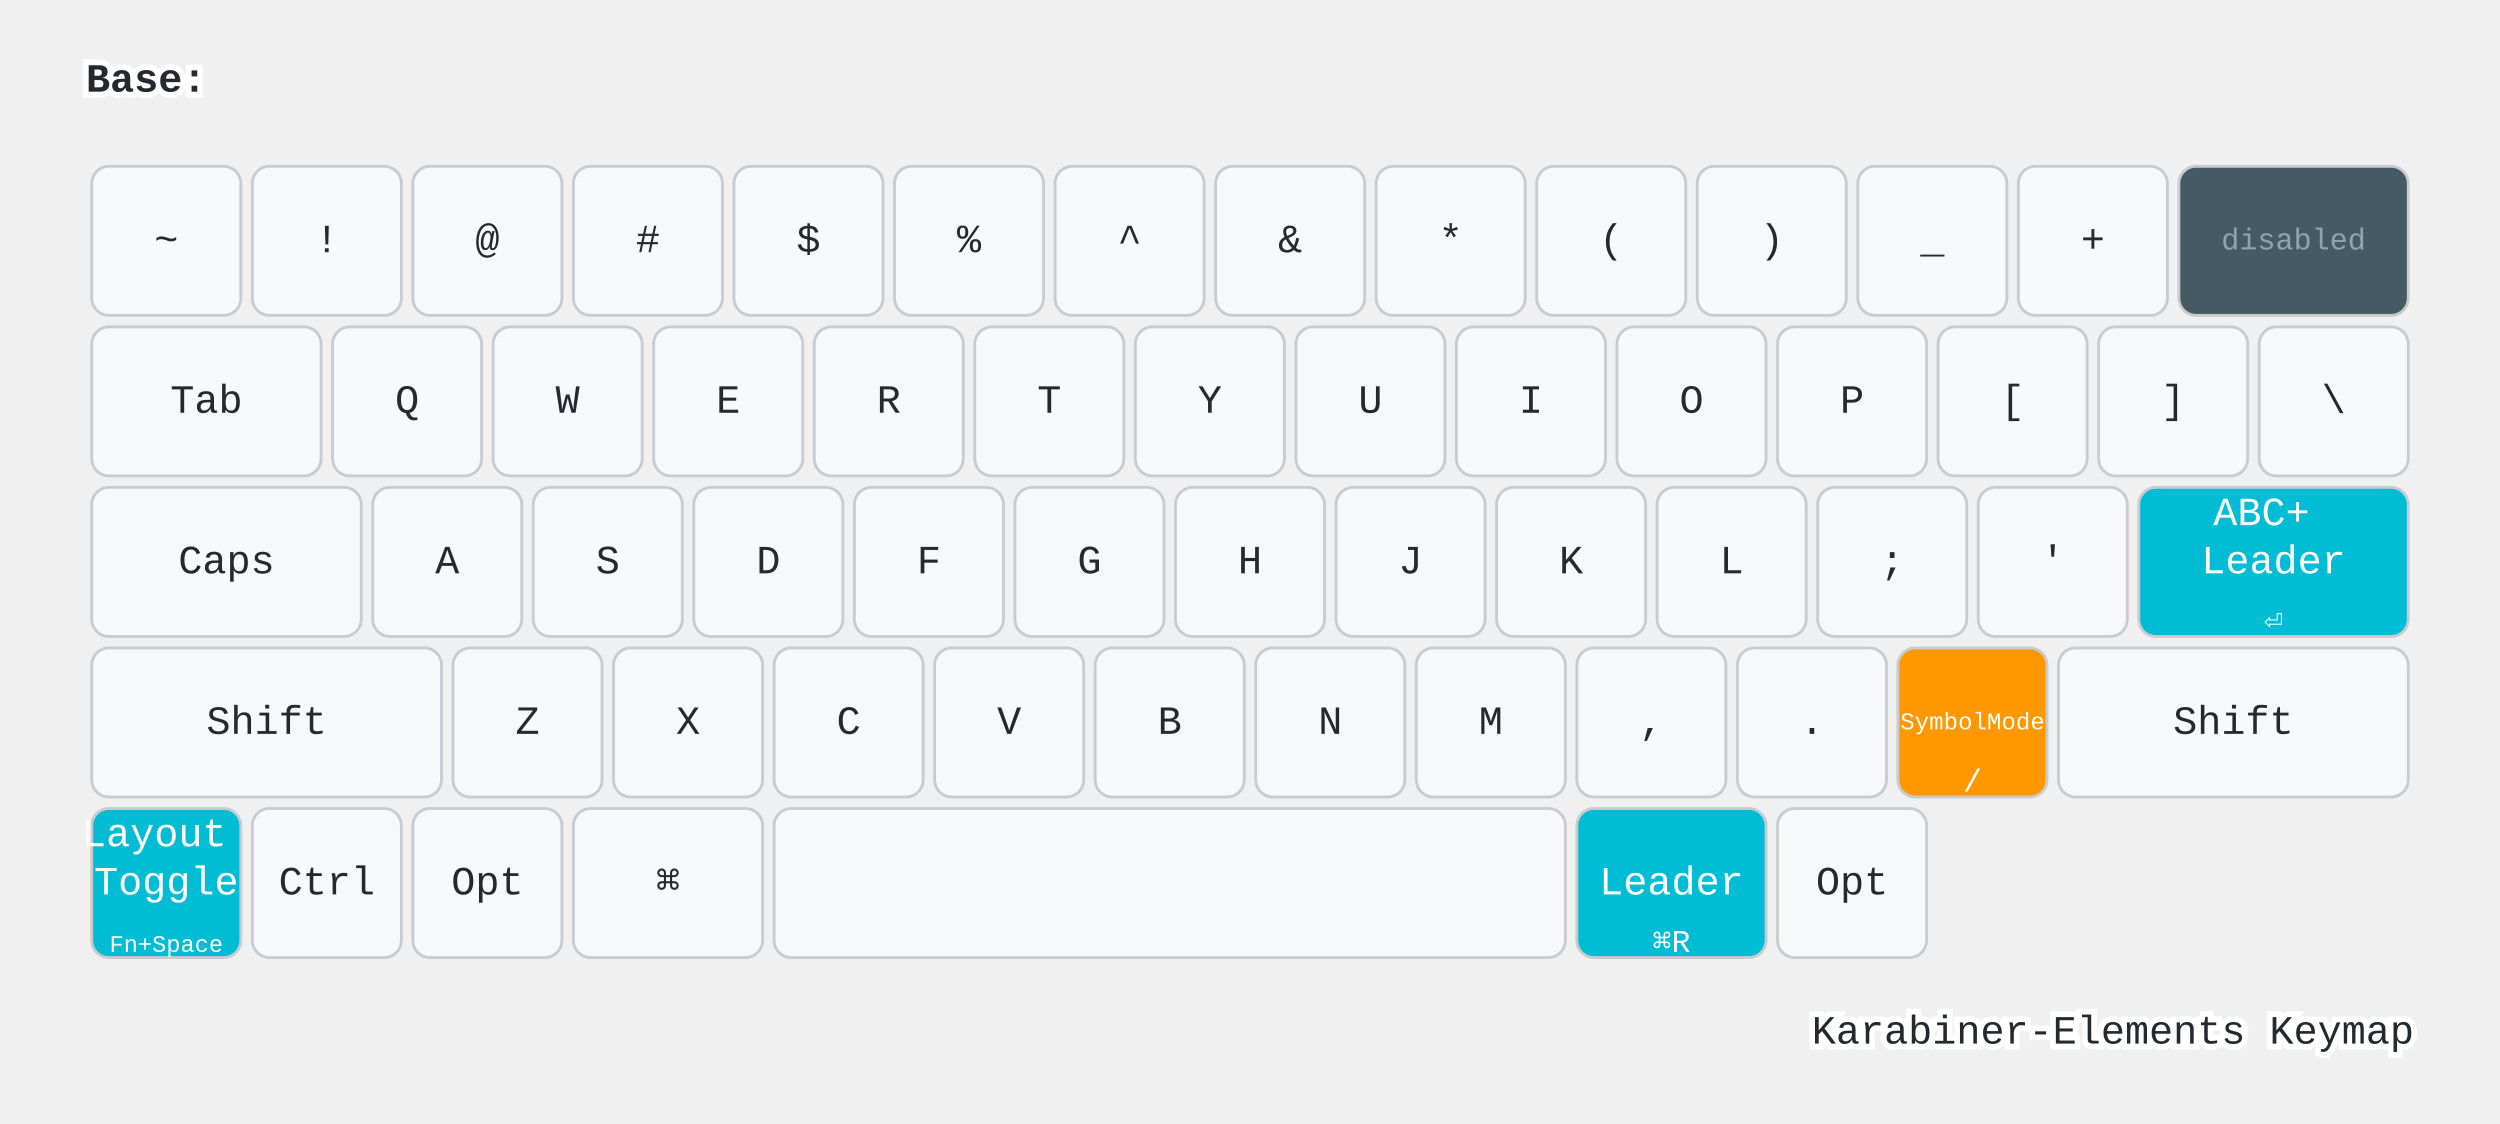
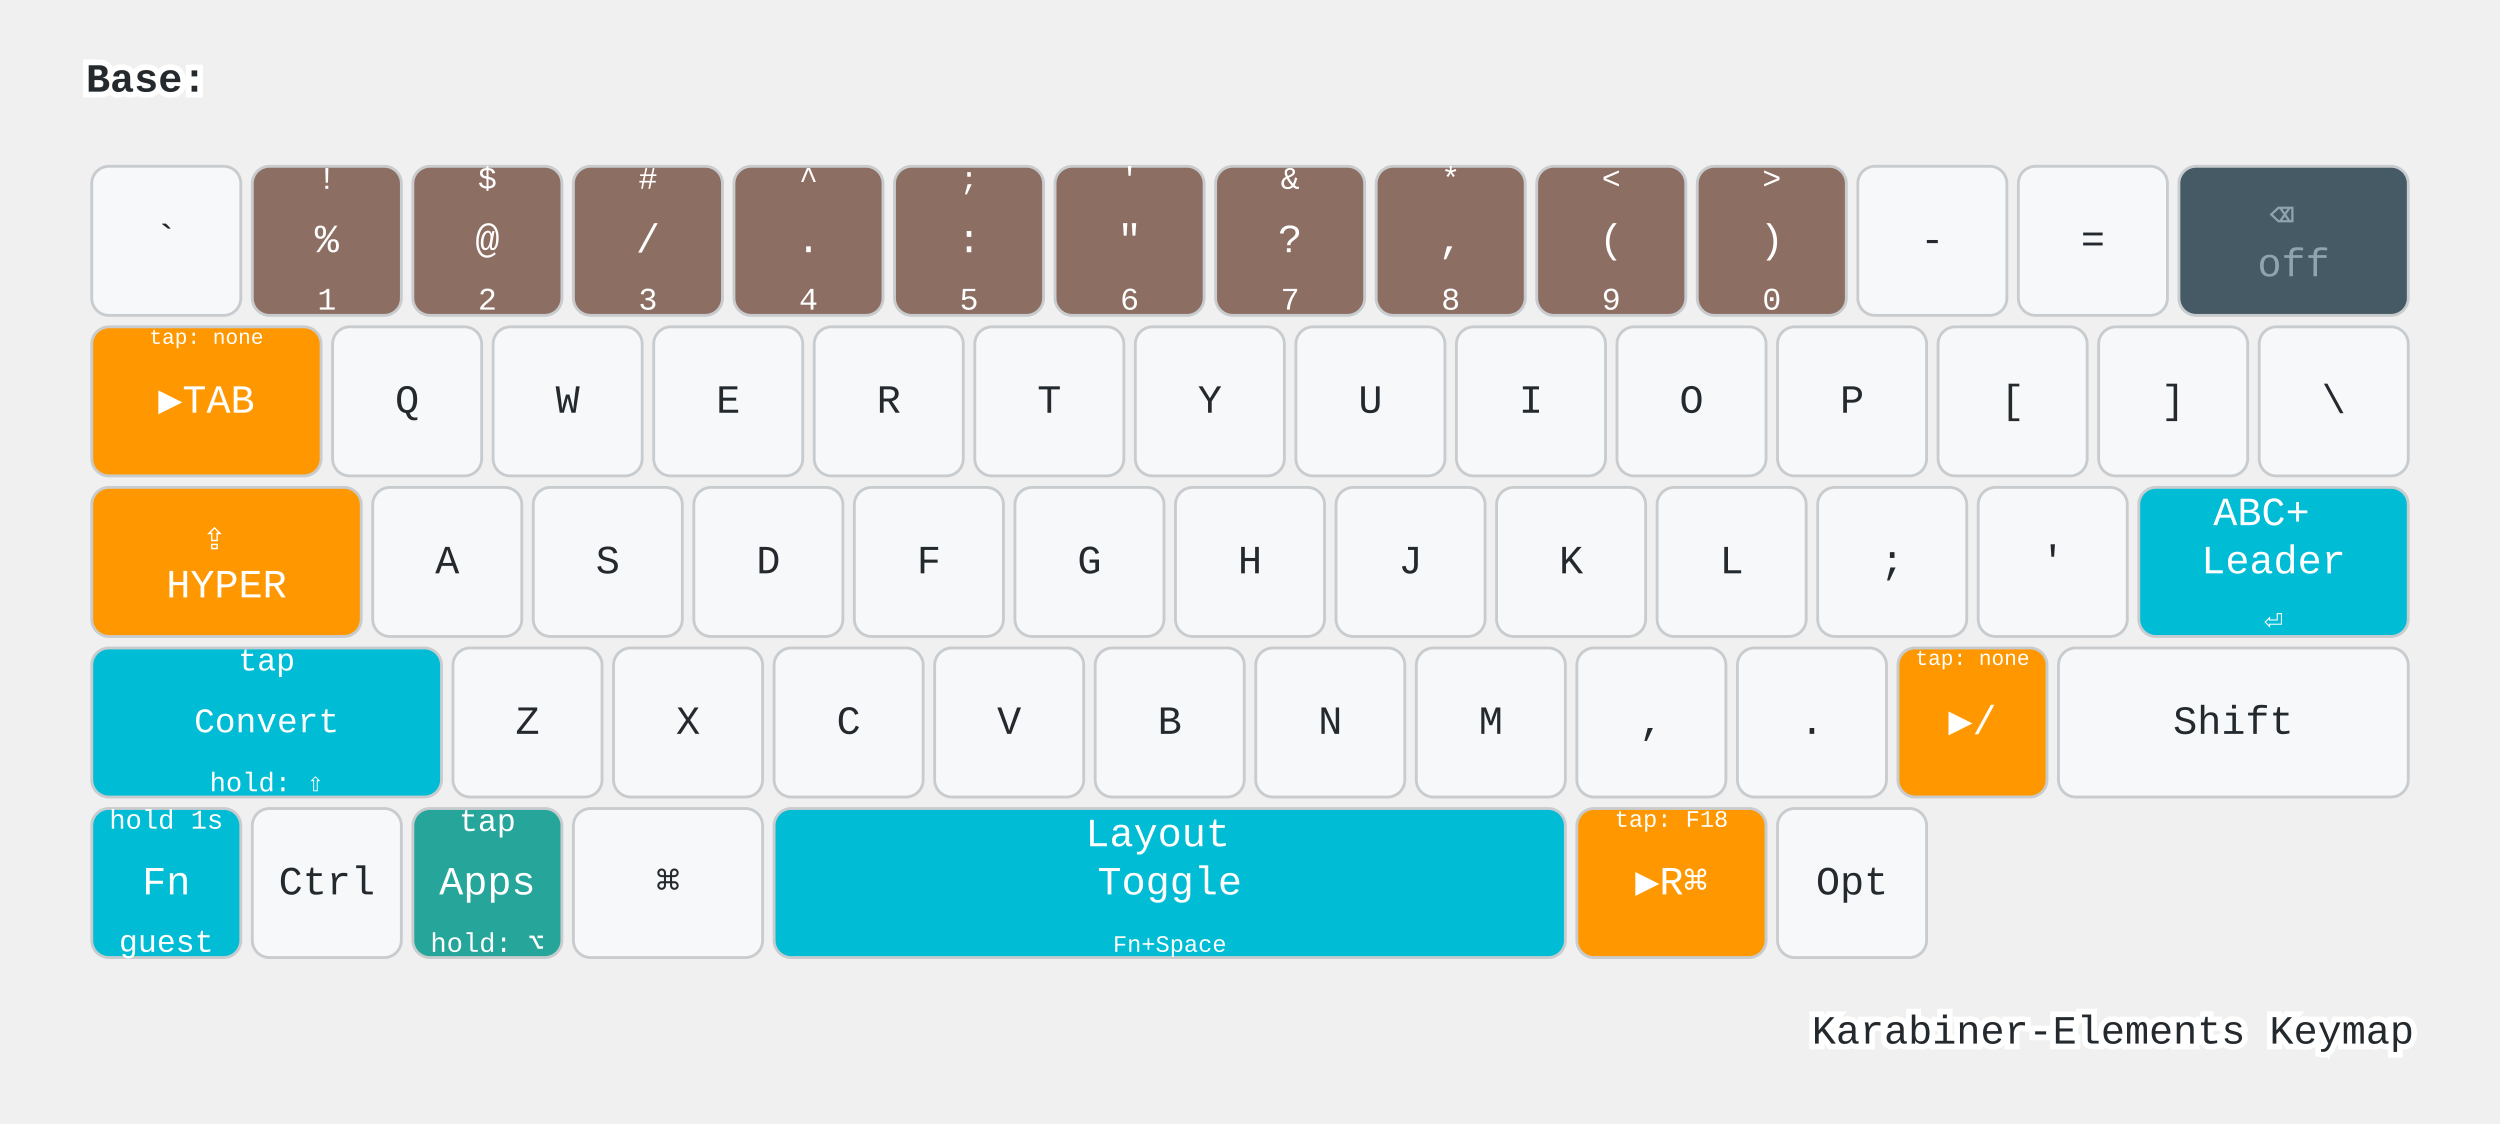
<svg xmlns="http://www.w3.org/2000/svg" width="872" height="392" viewBox="0 0 872 392" class="keymap">
  <style>/* inherit to force styles through use tags */
svg path {
    fill: inherit;
}

/* font and background color specifications */
svg.keymap {
    font-family: SFMono-Regular,Consolas,Liberation Mono,Menlo,monospace;
    font-size: 14px;
    font-kerning: normal;
    text-rendering: optimizeLegibility;
    fill: #24292e;
}

/* default key styling */
rect.key {
    fill: #f6f8fa;
}

rect.key, rect.combo {
    stroke: #c9cccf;
    stroke-width: 1;
}

/* default key side styling, only used is draw_key_sides is set */
rect.side {
    filter: brightness(90%);
}

/* color accent for combo boxes */
rect.combo, rect.combo-separate {
    fill: #cdf;
}

/* color accent for held keys */
rect.held, rect.combo.held {
    fill: #fdd;
}

/* color accent for ghost (optional) keys */
rect.ghost, rect.combo.ghost {
    stroke-dasharray: 4, 4;
    stroke-width: 2;
}

text {
    text-anchor: middle;
    dominant-baseline: middle;
}

/* styling for layer labels */
text.label {
    font-weight: bold;
    text-anchor: start;
    stroke: white;
    stroke-width: 4;
    paint-order: stroke;
}

/* styling for optional footer */
text.footer {
    text-anchor: end;
    dominant-baseline: auto;
    stroke: white;
    stroke-width: 4;
    paint-order: stroke;
}

/* styling for combo tap, and key non-tap label text */
text.combo, text.hold, text.shifted, text.left, text.right {
    font-size: 11px;
}

text.hold {
    text-anchor: middle;
    dominant-baseline: auto;
}

text.shifted {
    text-anchor: middle;
    dominant-baseline: hanging;
}

text.left {
    text-anchor: start;
}

text.right {
    text-anchor: end;
}

text.layer-activator {
    text-decoration: underline;
}

/* styling for hold/shifted label text in combo box */
text.combo.hold, text.combo.shifted, text.combo.left, text.combo.right {
    font-size: 8px;
}

/* lighter symbol for transparent keys */
text.trans {
    fill: #7b7e81;
}

/* styling for combo dendrons */
path.combo {
    stroke-width: 1;
    stroke: gray;
    fill: none;
}

/* Start Tabler Icons Cleanup */
/* cannot use height/width with glyphs */
.icon-tabler &gt; path {
    fill: inherit;
    stroke: inherit;
    stroke-width: 2;
}
/* hide tabler's default box */
.icon-tabler &gt; path[stroke="none"][fill="none"] {
    visibility: hidden;
}
/* End Tabler Icons Cleanup */

- /* Navigation - Blue */
- rect.nav { fill: #42a5f5; }
- text.nav { fill: white; }
- /* Deletion - Red */
- rect.del { fill: #ef5350; }
- text.del { fill: white; }
- /* Clipboard - Green */
- rect.clip { fill: #66bb6a; }
- text.clip { fill: white; }
- /* System - Purple */
- rect.sys { fill: #ab47bc; }
- text.sys { fill: white; }
- /* Layer Activator - Orange */
- rect.layer { fill: #ff9800; }
- text.layer { fill: white; }
- /* Disabled - Dark */
- rect.disabled { fill: #455a64; }
- text.disabled { fill: #90a4ae; }
- /* Selection - Deep Purple */
- rect.sel { fill: #7c4dff; }
- text.sel { fill: white; }
- /* Word Selection - Pink */
- rect.wordsel { fill: #e040fb; }
- text.wordsel { fill: white; }
- /* Remap - Cyan */
- rect.remap { fill: #00bcd4; }
- text.remap { fill: white; }
+ rect.nav      { fill: #42a5f5; } text.nav      { fill: white; }
+ rect.del      { fill: #ef5350; } text.del      { fill: white; }
+ rect.clip     { fill: #66bb6a; } text.clip     { fill: white; }
+ rect.sys      { fill: #ab47bc; } text.sys      { fill: white; }
+ rect.layer    { fill: #ff9800; } text.layer    { fill: white; }
+ rect.disabled { fill: #455a64; } text.disabled { fill: #90a4ae; }
+ rect.sel      { fill: #7c4dff; } text.sel      { fill: white; }
+ rect.wordsel  { fill: #e040fb; } text.wordsel  { fill: white; }
+ rect.remap    { fill: #00bcd4; } text.remap    { fill: white; }
+ rect.app      { fill: #26a69a; } text.app      { fill: white; }
+ rect.num      { fill: #fdd835; } text.num      { fill: #212121; }
+ rect.sym      { fill: #8d6e63; } text.sym      { fill: white; }
</style>
  <g transform="translate(30, 0)" class="layer-Base">
    <text x="0" y="28" class="label" id="Base">Base:</text>
    <g transform="translate(0, 56)">
      <g transform="translate(28, 28)" class="key keypos-0">
        <rect rx="6" ry="6" x="-26" y="-26" width="52" height="52" class="key" />
-         <text x="0" y="0" class="key tap">~</text>
-       </g>
-       <g transform="translate(84, 28)" class="key keypos-1">
-         <rect rx="6" ry="6" x="-26" y="-26" width="52" height="52" class="key" />
-         <text x="0" y="0" class="key tap">!</text>
-       </g>
-       <g transform="translate(140, 28)" class="key keypos-2">
-         <rect rx="6" ry="6" x="-26" y="-26" width="52" height="52" class="key" />
-         <text x="0" y="0" class="key tap">@</text>
-       </g>
-       <g transform="translate(196, 28)" class="key keypos-3">
-         <rect rx="6" ry="6" x="-26" y="-26" width="52" height="52" class="key" />
-         <text x="0" y="0" class="key tap">#</text>
-       </g>
-       <g transform="translate(252, 28)" class="key keypos-4">
-         <rect rx="6" ry="6" x="-26" y="-26" width="52" height="52" class="key" />
-         <text x="0" y="0" class="key tap">$</text>
-       </g>
-       <g transform="translate(308, 28)" class="key keypos-5">
-         <rect rx="6" ry="6" x="-26" y="-26" width="52" height="52" class="key" />
-         <text x="0" y="0" class="key tap">%</text>
-       </g>
-       <g transform="translate(364, 28)" class="key keypos-6">
-         <rect rx="6" ry="6" x="-26" y="-26" width="52" height="52" class="key" />
-         <text x="0" y="0" class="key tap">^</text>
-       </g>
-       <g transform="translate(420, 28)" class="key keypos-7">
-         <rect rx="6" ry="6" x="-26" y="-26" width="52" height="52" class="key" />
-         <text x="0" y="0" class="key tap">&amp;</text>
-       </g>
-       <g transform="translate(476, 28)" class="key keypos-8">
-         <rect rx="6" ry="6" x="-26" y="-26" width="52" height="52" class="key" />
-         <text x="0" y="0" class="key tap">*</text>
-       </g>
-       <g transform="translate(532, 28)" class="key keypos-9">
-         <rect rx="6" ry="6" x="-26" y="-26" width="52" height="52" class="key" />
-         <text x="0" y="0" class="key tap">(</text>
-       </g>
-       <g transform="translate(588, 28)" class="key keypos-10">
-         <rect rx="6" ry="6" x="-26" y="-26" width="52" height="52" class="key" />
-         <text x="0" y="0" class="key tap">)</text>
+         <text x="0" y="0" class="key tap">`</text>
+       </g>
+       <g transform="translate(84, 28)" class="key sym keypos-1">
+         <rect rx="6" ry="6" x="-26" y="-26" width="52" height="52" class="key sym" />
+         <text x="0" y="0" class="key sym tap">%</text>
+         <text x="0" y="24" class="key sym hold">1</text>
+         <text x="0" y="-24" class="key sym shifted">!</text>
+       </g>
+       <g transform="translate(140, 28)" class="key sym keypos-2">
+         <rect rx="6" ry="6" x="-26" y="-26" width="52" height="52" class="key sym" />
+         <text x="0" y="0" class="key sym tap">@</text>
+         <text x="0" y="24" class="key sym hold">2</text>
+         <text x="0" y="-24" class="key sym shifted">$</text>
+       </g>
+       <g transform="translate(196, 28)" class="key sym keypos-3">
+         <rect rx="6" ry="6" x="-26" y="-26" width="52" height="52" class="key sym" />
+         <text x="0" y="0" class="key sym tap">/</text>
+         <text x="0" y="24" class="key sym hold">3</text>
+         <text x="0" y="-24" class="key sym shifted">#</text>
+       </g>
+       <g transform="translate(252, 28)" class="key sym keypos-4">
+         <rect rx="6" ry="6" x="-26" y="-26" width="52" height="52" class="key sym" />
+         <text x="0" y="0" class="key sym tap">.</text>
+         <text x="0" y="24" class="key sym hold">4</text>
+         <text x="0" y="-24" class="key sym shifted">^</text>
+       </g>
+       <g transform="translate(308, 28)" class="key sym keypos-5">
+         <rect rx="6" ry="6" x="-26" y="-26" width="52" height="52" class="key sym" />
+         <text x="0" y="0" class="key sym tap">:</text>
+         <text x="0" y="24" class="key sym hold">5</text>
+         <text x="0" y="-24" class="key sym shifted">;</text>
+       </g>
+       <g transform="translate(364, 28)" class="key sym keypos-6">
+         <rect rx="6" ry="6" x="-26" y="-26" width="52" height="52" class="key sym" />
+         <text x="0" y="0" class="key sym tap">"</text>
+         <text x="0" y="24" class="key sym hold">6</text>
+         <text x="0" y="-24" class="key sym shifted">'</text>
+       </g>
+       <g transform="translate(420, 28)" class="key sym keypos-7">
+         <rect rx="6" ry="6" x="-26" y="-26" width="52" height="52" class="key sym" />
+         <text x="0" y="0" class="key sym tap">?</text>
+         <text x="0" y="24" class="key sym hold">7</text>
+         <text x="0" y="-24" class="key sym shifted">&amp;</text>
+       </g>
+       <g transform="translate(476, 28)" class="key sym keypos-8">
+         <rect rx="6" ry="6" x="-26" y="-26" width="52" height="52" class="key sym" />
+         <text x="0" y="0" class="key sym tap">,</text>
+         <text x="0" y="24" class="key sym hold">8</text>
+         <text x="0" y="-24" class="key sym shifted">*</text>
+       </g>
+       <g transform="translate(532, 28)" class="key sym keypos-9">
+         <rect rx="6" ry="6" x="-26" y="-26" width="52" height="52" class="key sym" />
+         <text x="0" y="0" class="key sym tap">(</text>
+         <text x="0" y="24" class="key sym hold">9</text>
+         <text x="0" y="-24" class="key sym shifted">&lt;</text>
+       </g>
+       <g transform="translate(588, 28)" class="key sym keypos-10">
+         <rect rx="6" ry="6" x="-26" y="-26" width="52" height="52" class="key sym" />
+         <text x="0" y="0" class="key sym tap">)</text>
+         <text x="0" y="24" class="key sym hold">0</text>
+         <text x="0" y="-24" class="key sym shifted">&gt;</text>
      </g>
      <g transform="translate(644, 28)" class="key keypos-11">
        <rect rx="6" ry="6" x="-26" y="-26" width="52" height="52" class="key" />
-         <text x="0" y="0" class="key tap">_</text>
+         <text x="0" y="0" class="key tap">-</text>
      </g>
      <g transform="translate(700, 28)" class="key keypos-12">
        <rect rx="6" ry="6" x="-26" y="-26" width="52" height="52" class="key" />
-         <text x="0" y="0" class="key tap">+</text>
+         <text x="0" y="0" class="key tap">=</text>
      </g>
      <g transform="translate(770, 28)" class="key disabled keypos-13">
        <rect rx="6" ry="6" x="-40" y="-26" width="80" height="52" class="key disabled" />
        <text x="0" y="0" class="key disabled tap">
-           <tspan style="font-size: 75%">disabled</tspan>
-         </text>
-       </g>
-       <g transform="translate(42, 84)" class="key keypos-14">
-         <rect rx="6" ry="6" x="-40" y="-26" width="80" height="52" class="key" />
-         <text x="0" y="0" class="key tap">Tab</text>
+           <tspan x="0" dy="-0.6em">⌫</tspan>
+           <tspan x="0" dy="1.2em">off</tspan>
+         </text>
+       </g>
+       <g transform="translate(42, 84)" class="key layer keypos-14">
+         <rect rx="6" ry="6" x="-40" y="-26" width="80" height="52" class="key layer" />
+         <text x="0" y="0" class="key layer tap">▶TAB</text>
+         <text x="0" y="-24" class="key layer shifted">
+           <tspan style="font-size: 67%">tap: none</tspan>
+         </text>
      </g>
      <g transform="translate(112, 84)" class="key keypos-15">
        <rect rx="6" ry="6" x="-26" y="-26" width="52" height="52" class="key" />
        <text x="0" y="0" class="key tap">Q</text>
      </g>
      <g transform="translate(168, 84)" class="key keypos-16">
        <rect rx="6" ry="6" x="-26" y="-26" width="52" height="52" class="key" />
        <text x="0" y="0" class="key tap">W</text>
      </g>
      <g transform="translate(224, 84)" class="key keypos-17">
        <rect rx="6" ry="6" x="-26" y="-26" width="52" height="52" class="key" />
        <text x="0" y="0" class="key tap">E</text>
      </g>
      <g transform="translate(280, 84)" class="key keypos-18">
        <rect rx="6" ry="6" x="-26" y="-26" width="52" height="52" class="key" />
        <text x="0" y="0" class="key tap">R</text>
      </g>
      <g transform="translate(336, 84)" class="key keypos-19">
        <rect rx="6" ry="6" x="-26" y="-26" width="52" height="52" class="key" />
        <text x="0" y="0" class="key tap">T</text>
      </g>
      <g transform="translate(392, 84)" class="key keypos-20">
        <rect rx="6" ry="6" x="-26" y="-26" width="52" height="52" class="key" />
        <text x="0" y="0" class="key tap">Y</text>
      </g>
      <g transform="translate(448, 84)" class="key keypos-21">
        <rect rx="6" ry="6" x="-26" y="-26" width="52" height="52" class="key" />
        <text x="0" y="0" class="key tap">U</text>
      </g>
      <g transform="translate(504, 84)" class="key keypos-22">
        <rect rx="6" ry="6" x="-26" y="-26" width="52" height="52" class="key" />
        <text x="0" y="0" class="key tap">I</text>
      </g>
      <g transform="translate(560, 84)" class="key keypos-23">
        <rect rx="6" ry="6" x="-26" y="-26" width="52" height="52" class="key" />
        <text x="0" y="0" class="key tap">O</text>
      </g>
      <g transform="translate(616, 84)" class="key keypos-24">
        <rect rx="6" ry="6" x="-26" y="-26" width="52" height="52" class="key" />
        <text x="0" y="0" class="key tap">P</text>
      </g>
      <g transform="translate(672, 84)" class="key keypos-25">
        <rect rx="6" ry="6" x="-26" y="-26" width="52" height="52" class="key" />
        <text x="0" y="0" class="key tap">[</text>
      </g>
      <g transform="translate(728, 84)" class="key keypos-26">
        <rect rx="6" ry="6" x="-26" y="-26" width="52" height="52" class="key" />
        <text x="0" y="0" class="key tap">]</text>
      </g>
      <g transform="translate(784, 84)" class="key keypos-27">
        <rect rx="6" ry="6" x="-26" y="-26" width="52" height="52" class="key" />
        <text x="0" y="0" class="key tap">\</text>
      </g>
-       <g transform="translate(49, 140)" class="key keypos-28">
-         <rect rx="6" ry="6" x="-47" y="-26" width="94" height="52" class="key" />
-         <text x="0" y="0" class="key tap">Caps</text>
+       <g transform="translate(49, 140)" class="key layer keypos-28">
+         <rect rx="6" ry="6" x="-47" y="-26" width="94" height="52" class="key layer" />
+         <text x="0" y="0" class="key layer tap">
+           <tspan x="0" dy="-0.6em">⇪</tspan>
+           <tspan x="0" dy="1.2em">HYPER</tspan>
+         </text>
      </g>
      <g transform="translate(126, 140)" class="key keypos-29">
        <rect rx="6" ry="6" x="-26" y="-26" width="52" height="52" class="key" />
        <text x="0" y="0" class="key tap">A</text>
      </g>
      <g transform="translate(182, 140)" class="key keypos-30">
        <rect rx="6" ry="6" x="-26" y="-26" width="52" height="52" class="key" />
        <text x="0" y="0" class="key tap">S</text>
      </g>
      <g transform="translate(238, 140)" class="key keypos-31">
        <rect rx="6" ry="6" x="-26" y="-26" width="52" height="52" class="key" />
        <text x="0" y="0" class="key tap">D</text>
      </g>
      <g transform="translate(294, 140)" class="key keypos-32">
        <rect rx="6" ry="6" x="-26" y="-26" width="52" height="52" class="key" />
        <text x="0" y="0" class="key tap">F</text>
      </g>
      <g transform="translate(350, 140)" class="key keypos-33">
        <rect rx="6" ry="6" x="-26" y="-26" width="52" height="52" class="key" />
        <text x="0" y="0" class="key tap">G</text>
      </g>
      <g transform="translate(406, 140)" class="key keypos-34">
        <rect rx="6" ry="6" x="-26" y="-26" width="52" height="52" class="key" />
        <text x="0" y="0" class="key tap">H</text>
      </g>
      <g transform="translate(462, 140)" class="key keypos-35">
        <rect rx="6" ry="6" x="-26" y="-26" width="52" height="52" class="key" />
        <text x="0" y="0" class="key tap">J</text>
      </g>
      <g transform="translate(518, 140)" class="key keypos-36">
        <rect rx="6" ry="6" x="-26" y="-26" width="52" height="52" class="key" />
        <text x="0" y="0" class="key tap">K</text>
      </g>
      <g transform="translate(574, 140)" class="key keypos-37">
        <rect rx="6" ry="6" x="-26" y="-26" width="52" height="52" class="key" />
        <text x="0" y="0" class="key tap">L</text>
      </g>
      <g transform="translate(630, 140)" class="key keypos-38">
        <rect rx="6" ry="6" x="-26" y="-26" width="52" height="52" class="key" />
        <text x="0" y="0" class="key tap">;</text>
      </g>
      <g transform="translate(686, 140)" class="key keypos-39">
        <rect rx="6" ry="6" x="-26" y="-26" width="52" height="52" class="key" />
        <text x="0" y="0" class="key tap">'</text>
      </g>
      <g transform="translate(763, 140)" class="key remap keypos-40">
        <rect rx="6" ry="6" x="-47" y="-26" width="94" height="52" class="key remap" />
        <text x="0" y="0" class="key remap tap">
          <tspan x="0" dy="-1.2em">ABC+</tspan>
          <tspan x="0" dy="1.2em">Leader</tspan>
        </text>
        <text x="0" y="24" class="key remap hold">⏎</text>
      </g>
-       <g transform="translate(63, 196)" class="key keypos-41">
-         <rect rx="6" ry="6" x="-61" y="-26" width="122" height="52" class="key" />
-         <text x="0" y="0" class="key tap">Shift</text>
+       <g transform="translate(63, 196)" class="key remap keypos-41">
+         <rect rx="6" ry="6" x="-61" y="-26" width="122" height="52" class="key remap" />
+         <text x="0" y="0" class="key remap tap">
+           <tspan style="font-size: 86%">Convert</tspan>
+         </text>
+         <text x="0" y="24" class="key remap hold">
+           <tspan style="font-size: 86%">hold: ⇧</tspan>
+         </text>
+         <text x="0" y="-24" class="key remap shifted">tap</text>
      </g>
      <g transform="translate(154, 196)" class="key keypos-42">
        <rect rx="6" ry="6" x="-26" y="-26" width="52" height="52" class="key" />
        <text x="0" y="0" class="key tap">Z</text>
      </g>
      <g transform="translate(210, 196)" class="key keypos-43">
        <rect rx="6" ry="6" x="-26" y="-26" width="52" height="52" class="key" />
        <text x="0" y="0" class="key tap">X</text>
      </g>
      <g transform="translate(266, 196)" class="key keypos-44">
        <rect rx="6" ry="6" x="-26" y="-26" width="52" height="52" class="key" />
        <text x="0" y="0" class="key tap">C</text>
      </g>
      <g transform="translate(322, 196)" class="key keypos-45">
        <rect rx="6" ry="6" x="-26" y="-26" width="52" height="52" class="key" />
        <text x="0" y="0" class="key tap">V</text>
      </g>
      <g transform="translate(378, 196)" class="key keypos-46">
        <rect rx="6" ry="6" x="-26" y="-26" width="52" height="52" class="key" />
        <text x="0" y="0" class="key tap">B</text>
      </g>
      <g transform="translate(434, 196)" class="key keypos-47">
        <rect rx="6" ry="6" x="-26" y="-26" width="52" height="52" class="key" />
        <text x="0" y="0" class="key tap">N</text>
      </g>
      <g transform="translate(490, 196)" class="key keypos-48">
        <rect rx="6" ry="6" x="-26" y="-26" width="52" height="52" class="key" />
        <text x="0" y="0" class="key tap">M</text>
      </g>
      <g transform="translate(546, 196)" class="key keypos-49">
        <rect rx="6" ry="6" x="-26" y="-26" width="52" height="52" class="key" />
        <text x="0" y="0" class="key tap">,</text>
      </g>
      <g transform="translate(602, 196)" class="key keypos-50">
        <rect rx="6" ry="6" x="-26" y="-26" width="52" height="52" class="key" />
        <text x="0" y="0" class="key tap">.</text>
      </g>
      <g transform="translate(658, 196)" class="key layer keypos-51">
        <rect rx="6" ry="6" x="-26" y="-26" width="52" height="52" class="key layer" />
-         <text x="0" y="0" class="key layer tap">
-           <tspan style="font-size: 60%">SymbolMode</tspan>
-         </text>
-         <text x="0" y="24" class="key layer hold">/</text>
+         <text x="0" y="0" class="key layer tap">▶/</text>
+         <text x="0" y="-24" class="key layer shifted">
+           <tspan style="font-size: 67%">tap: none</tspan>
+         </text>
      </g>
      <g transform="translate(749, 196)" class="key keypos-52">
        <rect rx="6" ry="6" x="-61" y="-26" width="122" height="52" class="key" />
        <text x="0" y="0" class="key tap">Shift</text>
      </g>
      <g transform="translate(28, 252)" class="key remap keypos-53">
        <rect rx="6" ry="6" x="-26" y="-26" width="52" height="52" class="key remap" />
+         <text x="0" y="0" class="key remap tap">Fn</text>
+         <text x="0" y="24" class="key remap hold">guest</text>
+         <text x="0" y="-24" class="key remap shifted">
+           <tspan style="font-size: 86%">hold 1s</tspan>
+         </text>
+       </g>
+       <g transform="translate(84, 252)" class="key keypos-54">
+         <rect rx="6" ry="6" x="-26" y="-26" width="52" height="52" class="key" />
+         <text x="0" y="0" class="key tap">Ctrl</text>
+       </g>
+       <g transform="translate(140, 252)" class="key app keypos-55">
+         <rect rx="6" ry="6" x="-26" y="-26" width="52" height="52" class="key app" />
+         <text x="0" y="0" class="key app tap">Apps</text>
+         <text x="0" y="24" class="key app hold">
+           <tspan style="font-size: 86%">hold: ⌥</tspan>
+         </text>
+         <text x="0" y="-24" class="key app shifted">tap</text>
+       </g>
+       <g transform="translate(203, 252)" class="key keypos-56">
+         <rect rx="6" ry="6" x="-33" y="-26" width="66" height="52" class="key" />
+         <text x="0" y="0" class="key tap">⌘</text>
+       </g>
+       <g transform="translate(378, 252)" class="key remap keypos-57">
+         <rect rx="6" ry="6" x="-138" y="-26" width="276" height="52" class="key remap" />
        <text x="0" y="0" class="key remap tap">
          <tspan x="0" dy="-1.2em">Layout</tspan>
          <tspan x="0" dy="1.2em">Toggle</tspan>
        </text>
        <text x="0" y="24" class="key remap hold">
          <tspan style="font-size: 75%">Fn+Space</tspan>
        </text>
      </g>
-       <g transform="translate(84, 252)" class="key keypos-54">
-         <rect rx="6" ry="6" x="-26" y="-26" width="52" height="52" class="key" />
-         <text x="0" y="0" class="key tap">Ctrl</text>
-       </g>
-       <g transform="translate(140, 252)" class="key keypos-55">
-         <rect rx="6" ry="6" x="-26" y="-26" width="52" height="52" class="key" />
-         <text x="0" y="0" class="key tap">Opt</text>
-       </g>
-       <g transform="translate(203, 252)" class="key keypos-56">
-         <rect rx="6" ry="6" x="-33" y="-26" width="66" height="52" class="key" />
-         <text x="0" y="0" class="key tap">⌘</text>
-       </g>
-       <g transform="translate(378, 252)" class="key keypos-57">
-         <rect rx="6" ry="6" x="-138" y="-26" width="276" height="52" class="key" />
-       </g>
-       <g transform="translate(553, 252)" class="key remap keypos-58">
-         <rect rx="6" ry="6" x="-33" y="-26" width="66" height="52" class="key remap" />
-         <text x="0" y="0" class="key remap tap">Leader</text>
-         <text x="0" y="24" class="key remap hold">⌘R</text>
+       <g transform="translate(553, 252)" class="key layer keypos-58">
+         <rect rx="6" ry="6" x="-33" y="-26" width="66" height="52" class="key layer" />
+         <text x="0" y="0" class="key layer tap">▶R⌘</text>
+         <text x="0" y="-24" class="key layer shifted">
+           <tspan style="font-size: 75%">tap: F18</tspan>
+         </text>
      </g>
      <g transform="translate(616, 252)" class="key keypos-59">
        <rect rx="6" ry="6" x="-26" y="-26" width="52" height="52" class="key" />
        <text x="0" y="0" class="key tap">Opt</text>
      </g>
    </g>
  </g>
  <text x="842.0" y="364.0" class="footer">Karabiner-Elements Keymap</text>
</svg>
